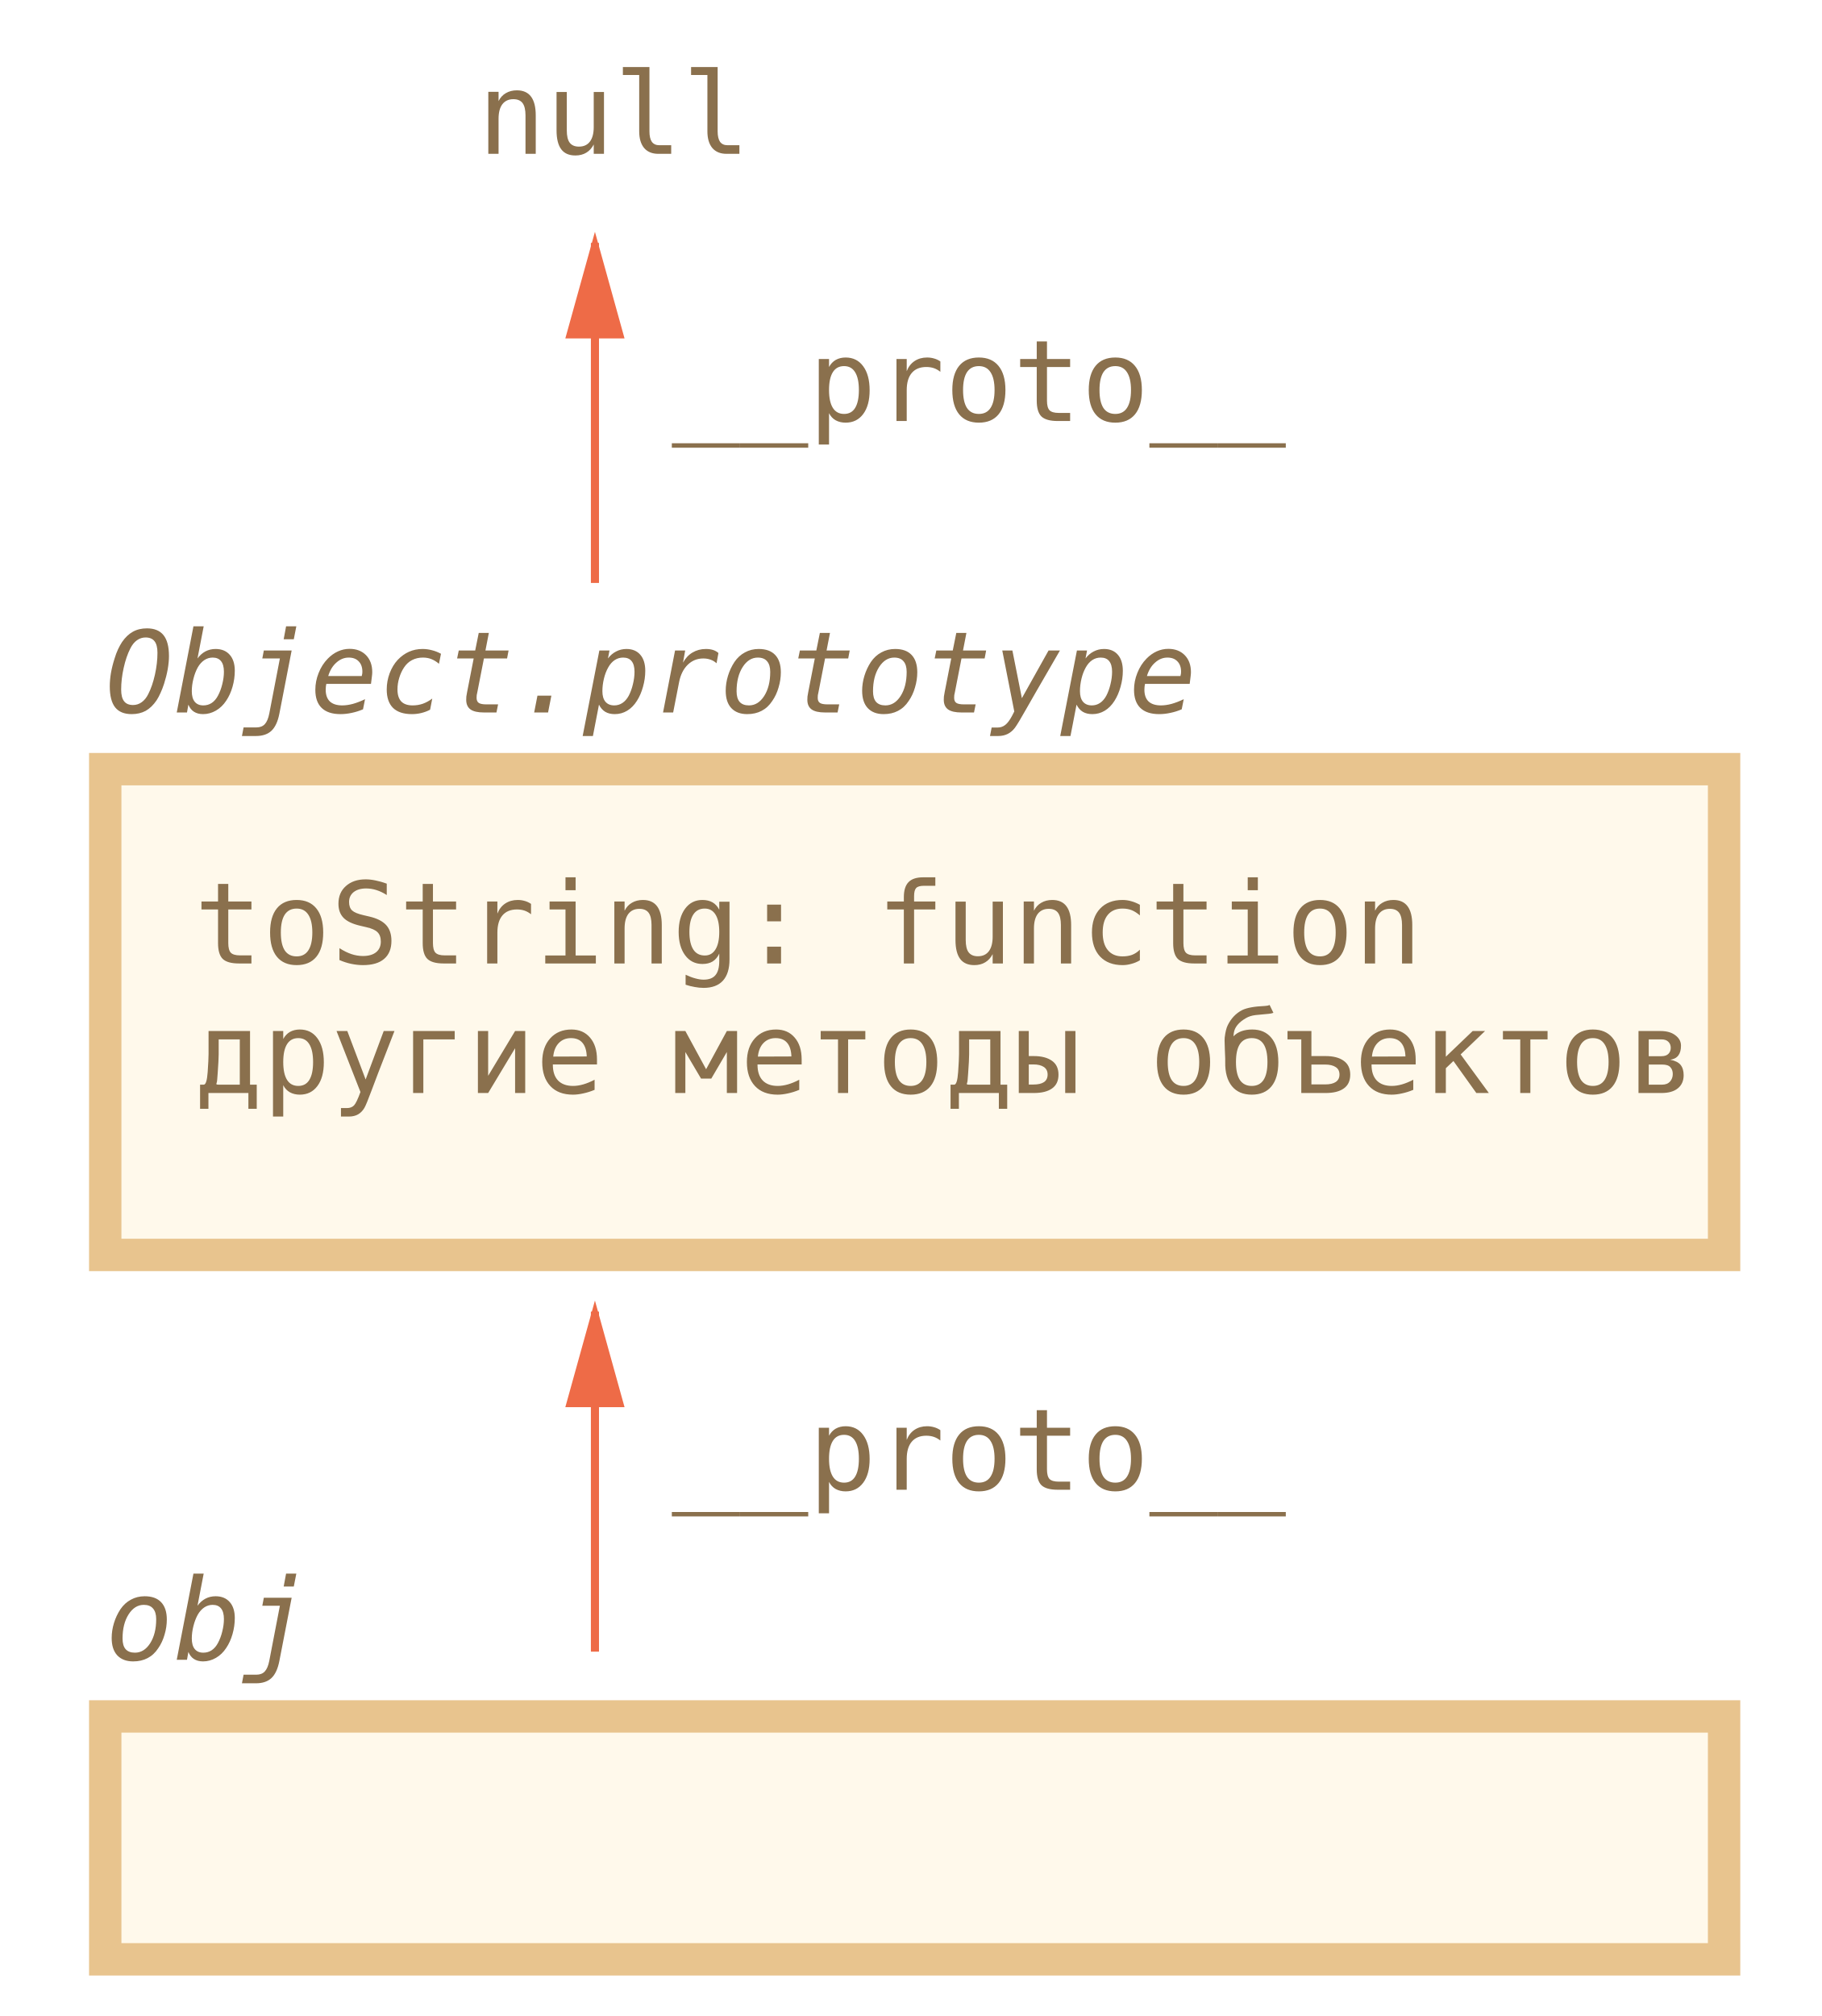
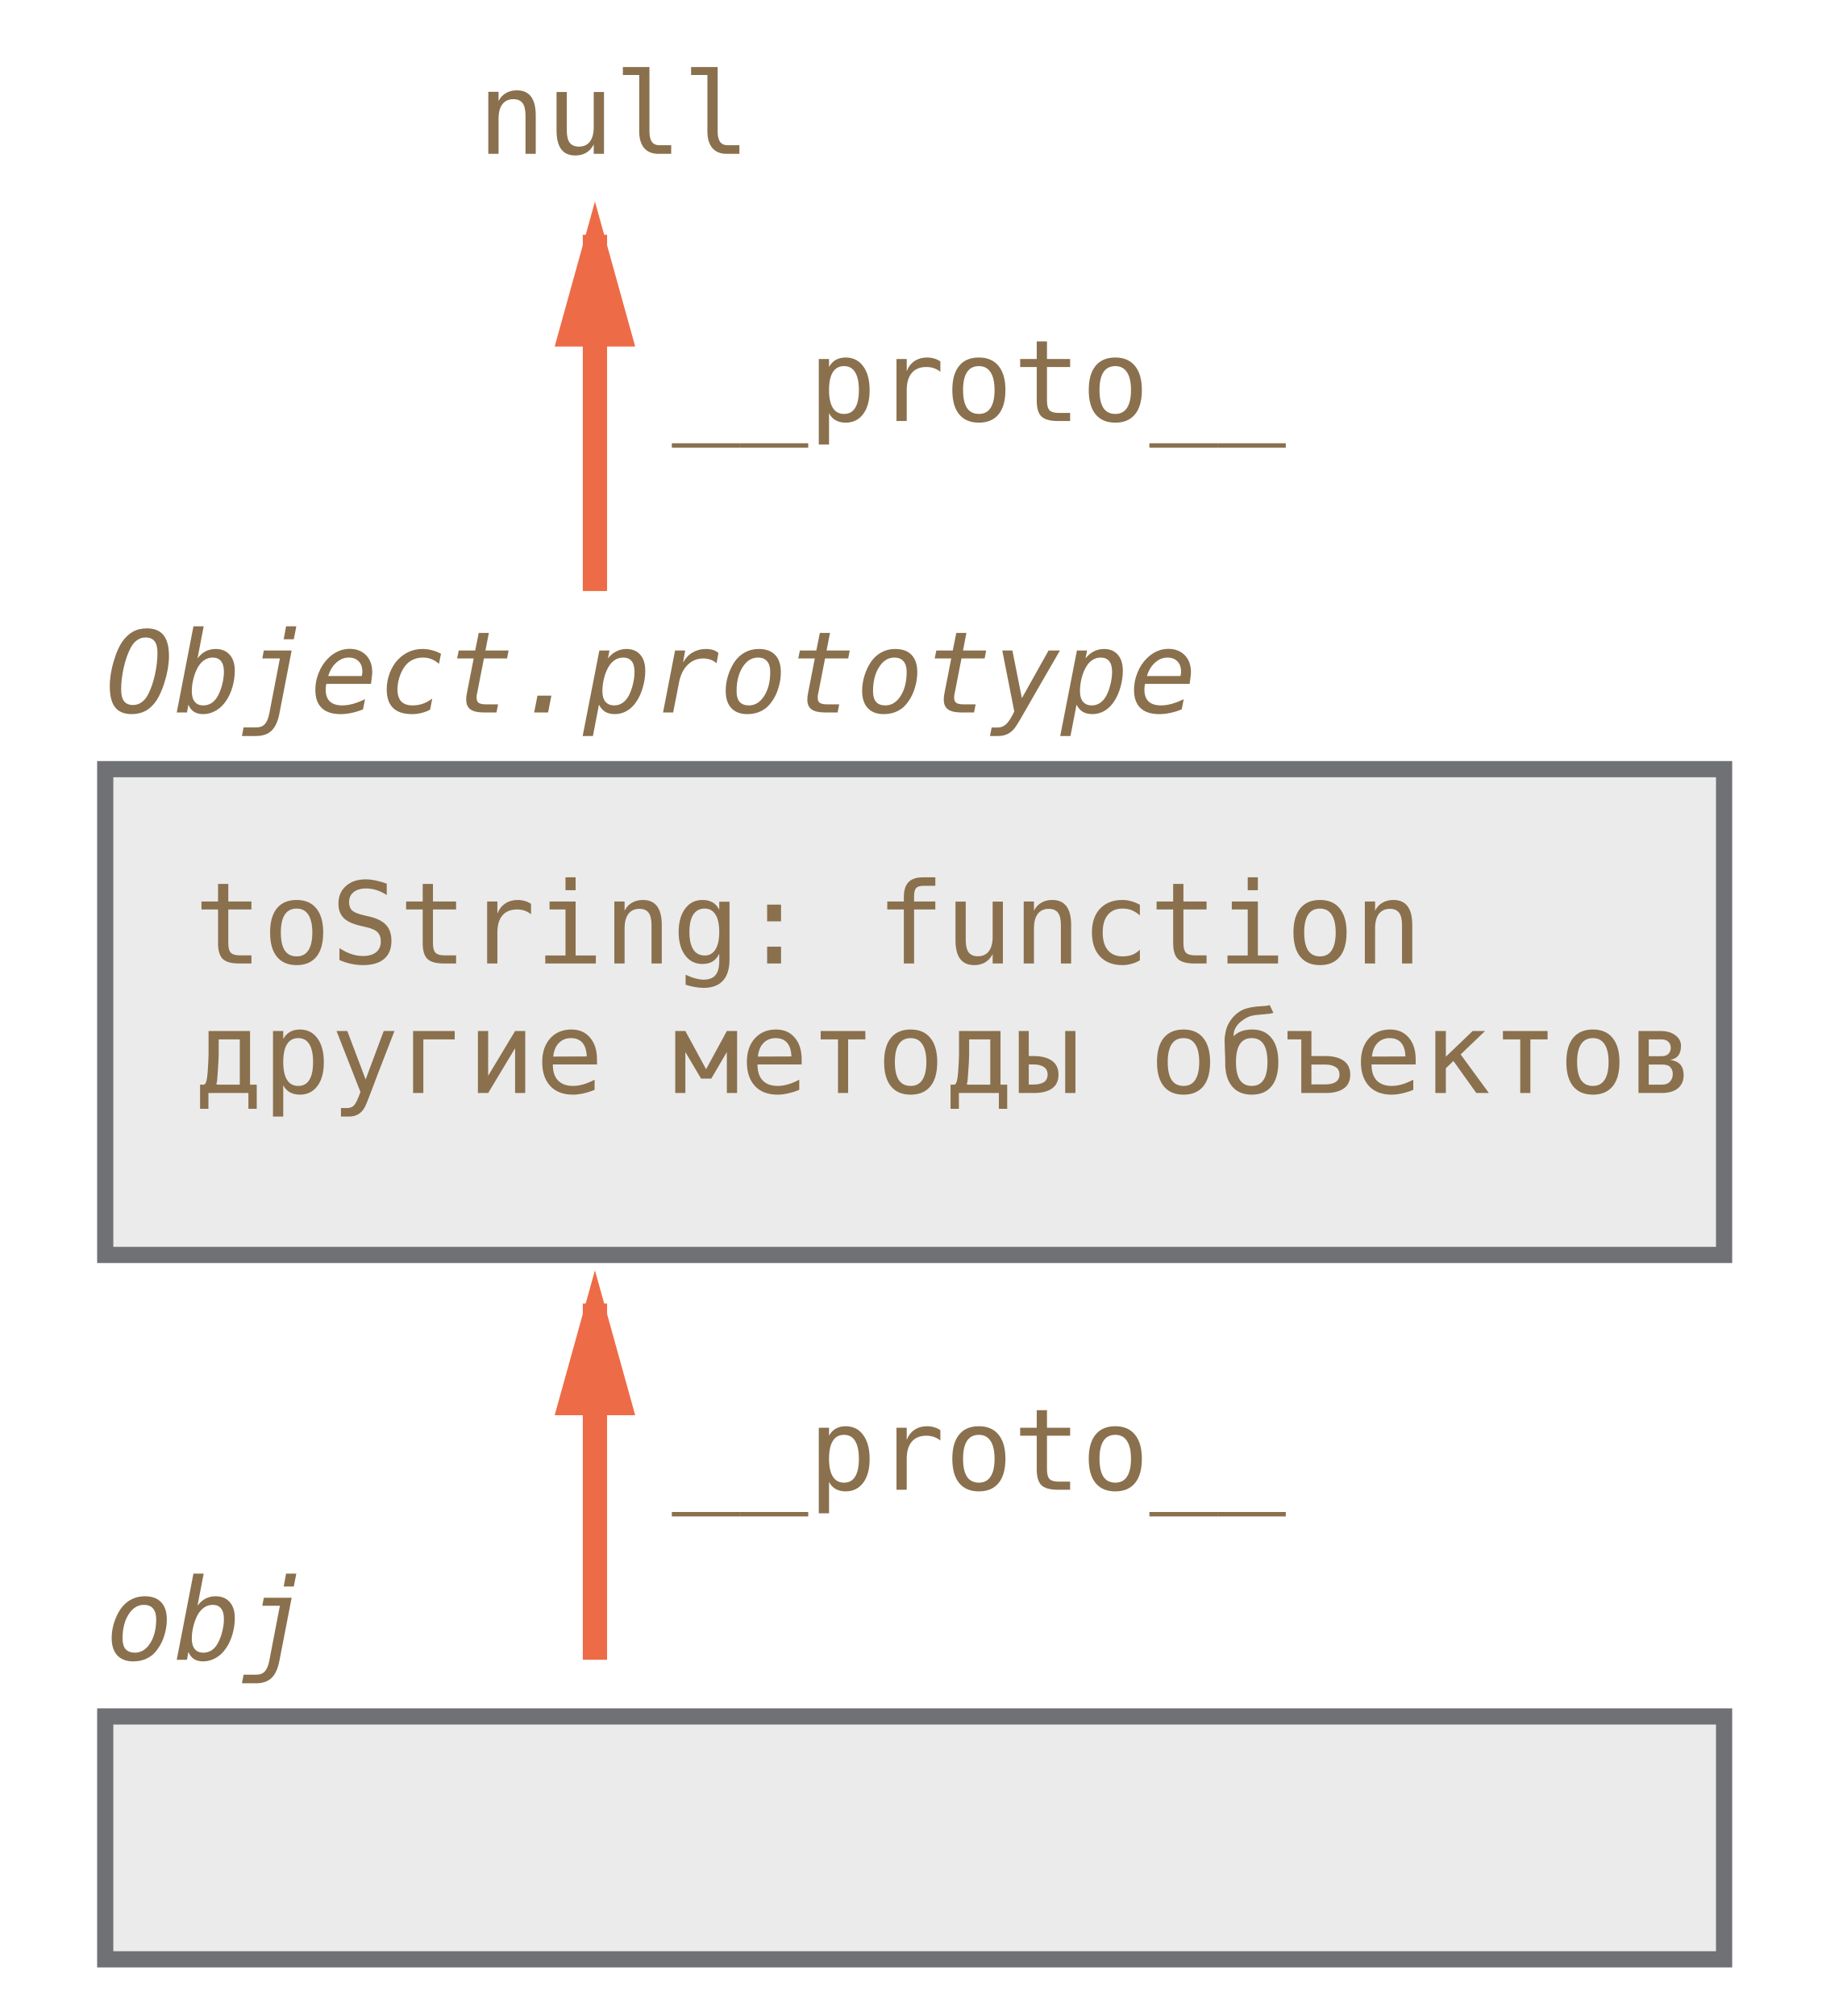
<svg xmlns="http://www.w3.org/2000/svg" width="225px" height="249px" viewBox="0 0 225 249" version="1.1">
  <defs />
  <g id="combined" stroke="none" stroke-width="1" fill="none" fill-rule="evenodd">
    <g id="native-prototypes-object.svg">
-       <rect id="Rectangle-1" stroke="#E8C48E" stroke-width="4" fill="#FFF9EB" x="13" y="95" width="200" height="60" />
+       <rect id="Rectangle-1" stroke="#707175" stroke-width="2" fill="#EBEBEB" x="13" y="95" width="200" height="60" />
      <text id="toString:-function" font-family="Consolas" font-size="14" font-weight="normal" fill="#8A704D">
        <tspan x="24" y="119">toString: function</tspan>
        <tspan x="24" y="135">другие методы объектов</tspan>
      </text>
      <text id="Object.prototype" font-family="Consolas" font-size="14" font-style="italic" font-weight="normal" fill="#8A704D">
        <tspan x="13" y="88">Object.prototype</tspan>
      </text>
-       <rect id="Rectangle-1" stroke="#E8C48E" stroke-width="4" fill="#FFF9EB" x="13" y="212" width="200" height="30" />
+       <rect id="Rectangle-1" stroke="#707175" stroke-width="2" fill="#EBEBEB" x="13" y="212" width="200" height="30" />
      <text id="obj" font-family="Consolas" font-size="14" font-style="italic" font-weight="normal" fill="#8A704D">
        <tspan x="13" y="205">obj</tspan>
      </text>
-       <path d="M73.5,203.5 L73.5,162.5" id="Line" stroke="#EE6B47" stroke-linecap="square" fill="#EE6B47" />
-       <path id="Line-decoration-1" d="M73.5,162.5 C72.45,166.28 71.55,169.52 70.5,173.3 C72.6,173.3 74.4,173.3 76.5,173.3 C75.45,169.52 74.55,166.28 73.5,162.5 C73.5,162.5 73.5,162.5 73.5,162.5 Z" stroke="#EE6B47" stroke-linecap="square" fill="#EE6B47" />
+       <path d="M73.5,203.5 L73.5,162.5" id="Line" stroke="#EE6B47" stroke-width="3" stroke-linecap="square" fill="#EE6B47" />
+       <path id="Line-decoration-1" d="M73.5,162.5 C72.45,166.28 71.55,169.52 70.5,173.3 C72.6,173.3 74.4,173.3 76.5,173.3 C75.45,169.52 74.55,166.28 73.5,162.5 C73.5,162.5 73.5,162.5 73.5,162.5 Z" stroke="#EE6B47" stroke-width="3" stroke-linecap="square" fill="#EE6B47" />
      <text id="__proto__" font-family="Consolas" font-size="14" font-weight="normal" fill="#8A704D">
        <tspan x="83" y="184">__proto__</tspan>
      </text>
-       <path d="M73.5,71.5 L73.5,30.5" id="Line-2" stroke="#EE6B47" stroke-linecap="square" fill="#EE6B47" />
-       <path id="Line-2-decoration-1" d="M73.5,30.5 C72.45,34.28 71.55,37.52 70.5,41.3 C72.6,41.3 74.4,41.3 76.5,41.3 C75.45,37.52 74.55,34.28 73.5,30.5 C73.5,30.5 73.5,30.5 73.5,30.5 Z" stroke="#EE6B47" stroke-linecap="square" fill="#EE6B47" />
+       <path d="M73.5,71.5 L73.5,30.5" id="Line-2" stroke="#EE6B47" stroke-width="3" stroke-linecap="square" fill="#EE6B47" />
+       <path id="Line-2-decoration-1" d="M73.5,30.5 C72.45,34.28 71.55,37.52 70.5,41.3 C72.6,41.3 74.4,41.3 76.5,41.3 C75.45,37.52 74.55,34.28 73.5,30.5 C73.5,30.5 73.5,30.5 73.5,30.5 Z" stroke="#EE6B47" stroke-width="3" stroke-linecap="square" fill="#EE6B47" />
      <text id="__proto__-2" font-family="Consolas" font-size="14" font-weight="normal" fill="#8A704D">
        <tspan x="83" y="52">__proto__</tspan>
      </text>
      <text id="null" font-family="Consolas" font-size="14" font-weight="normal" fill="#8A704D">
        <tspan x="59" y="19">null</tspan>
      </text>
    </g>
  </g>
</svg>
